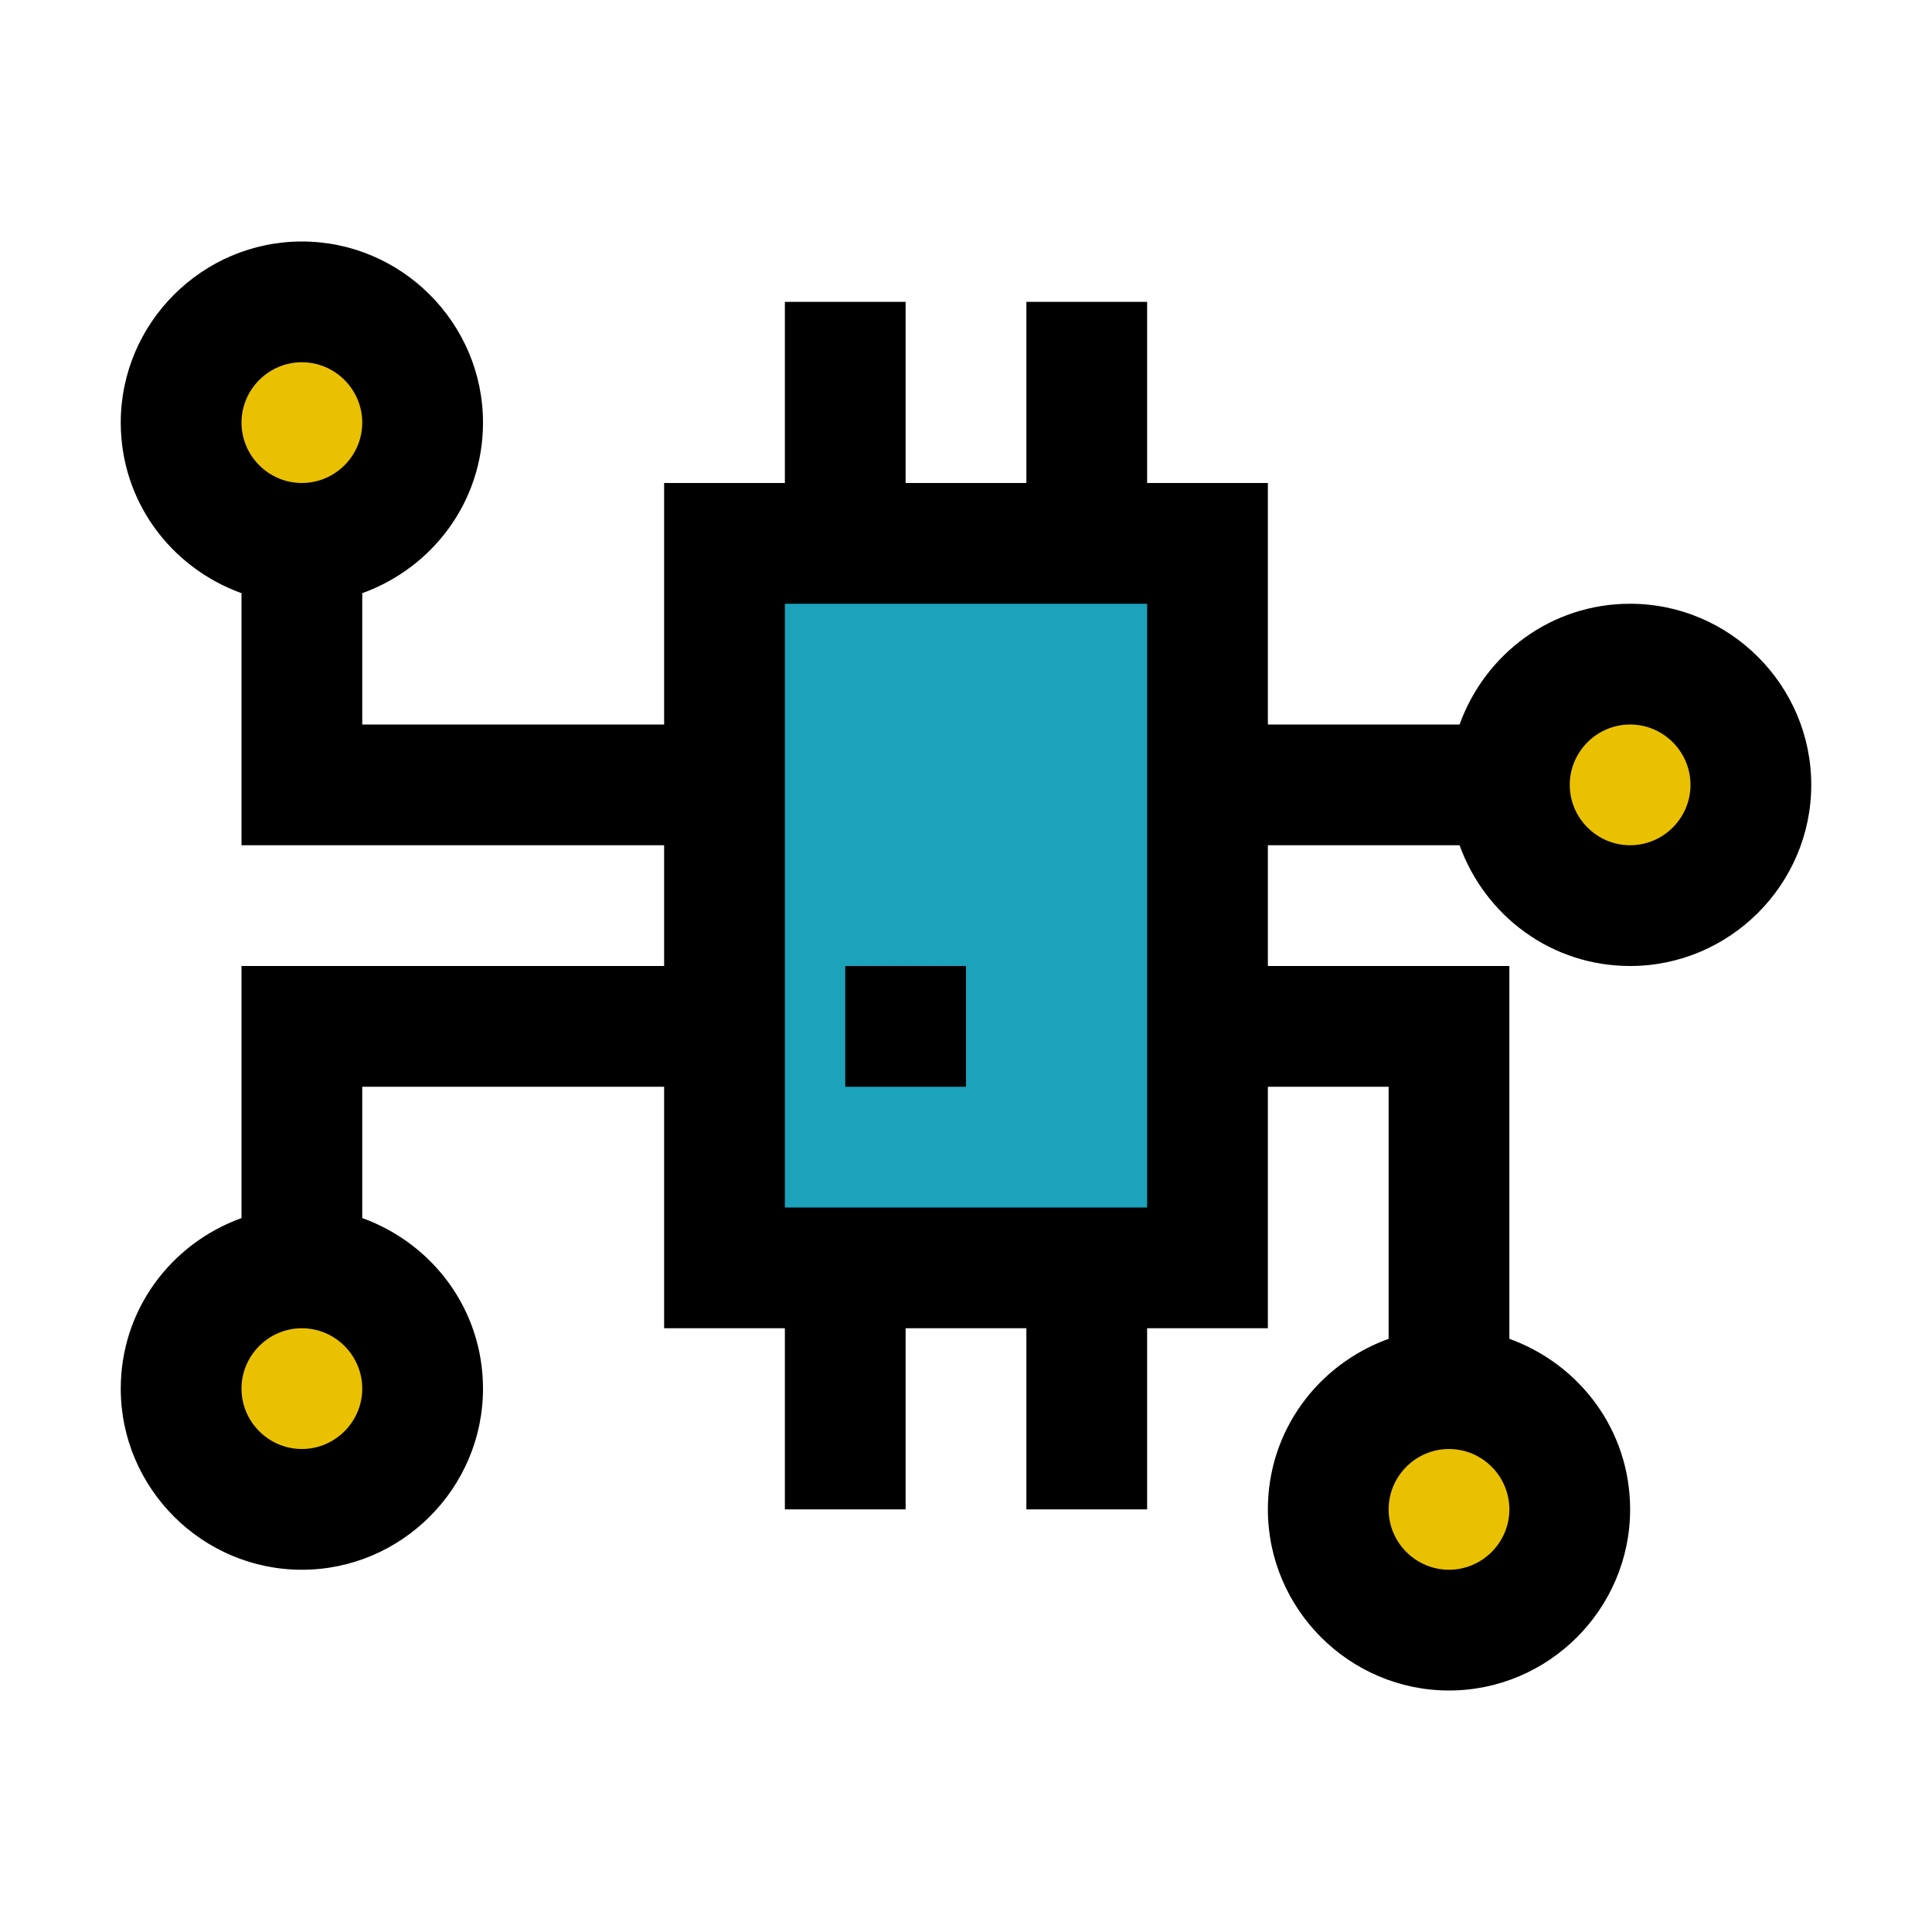
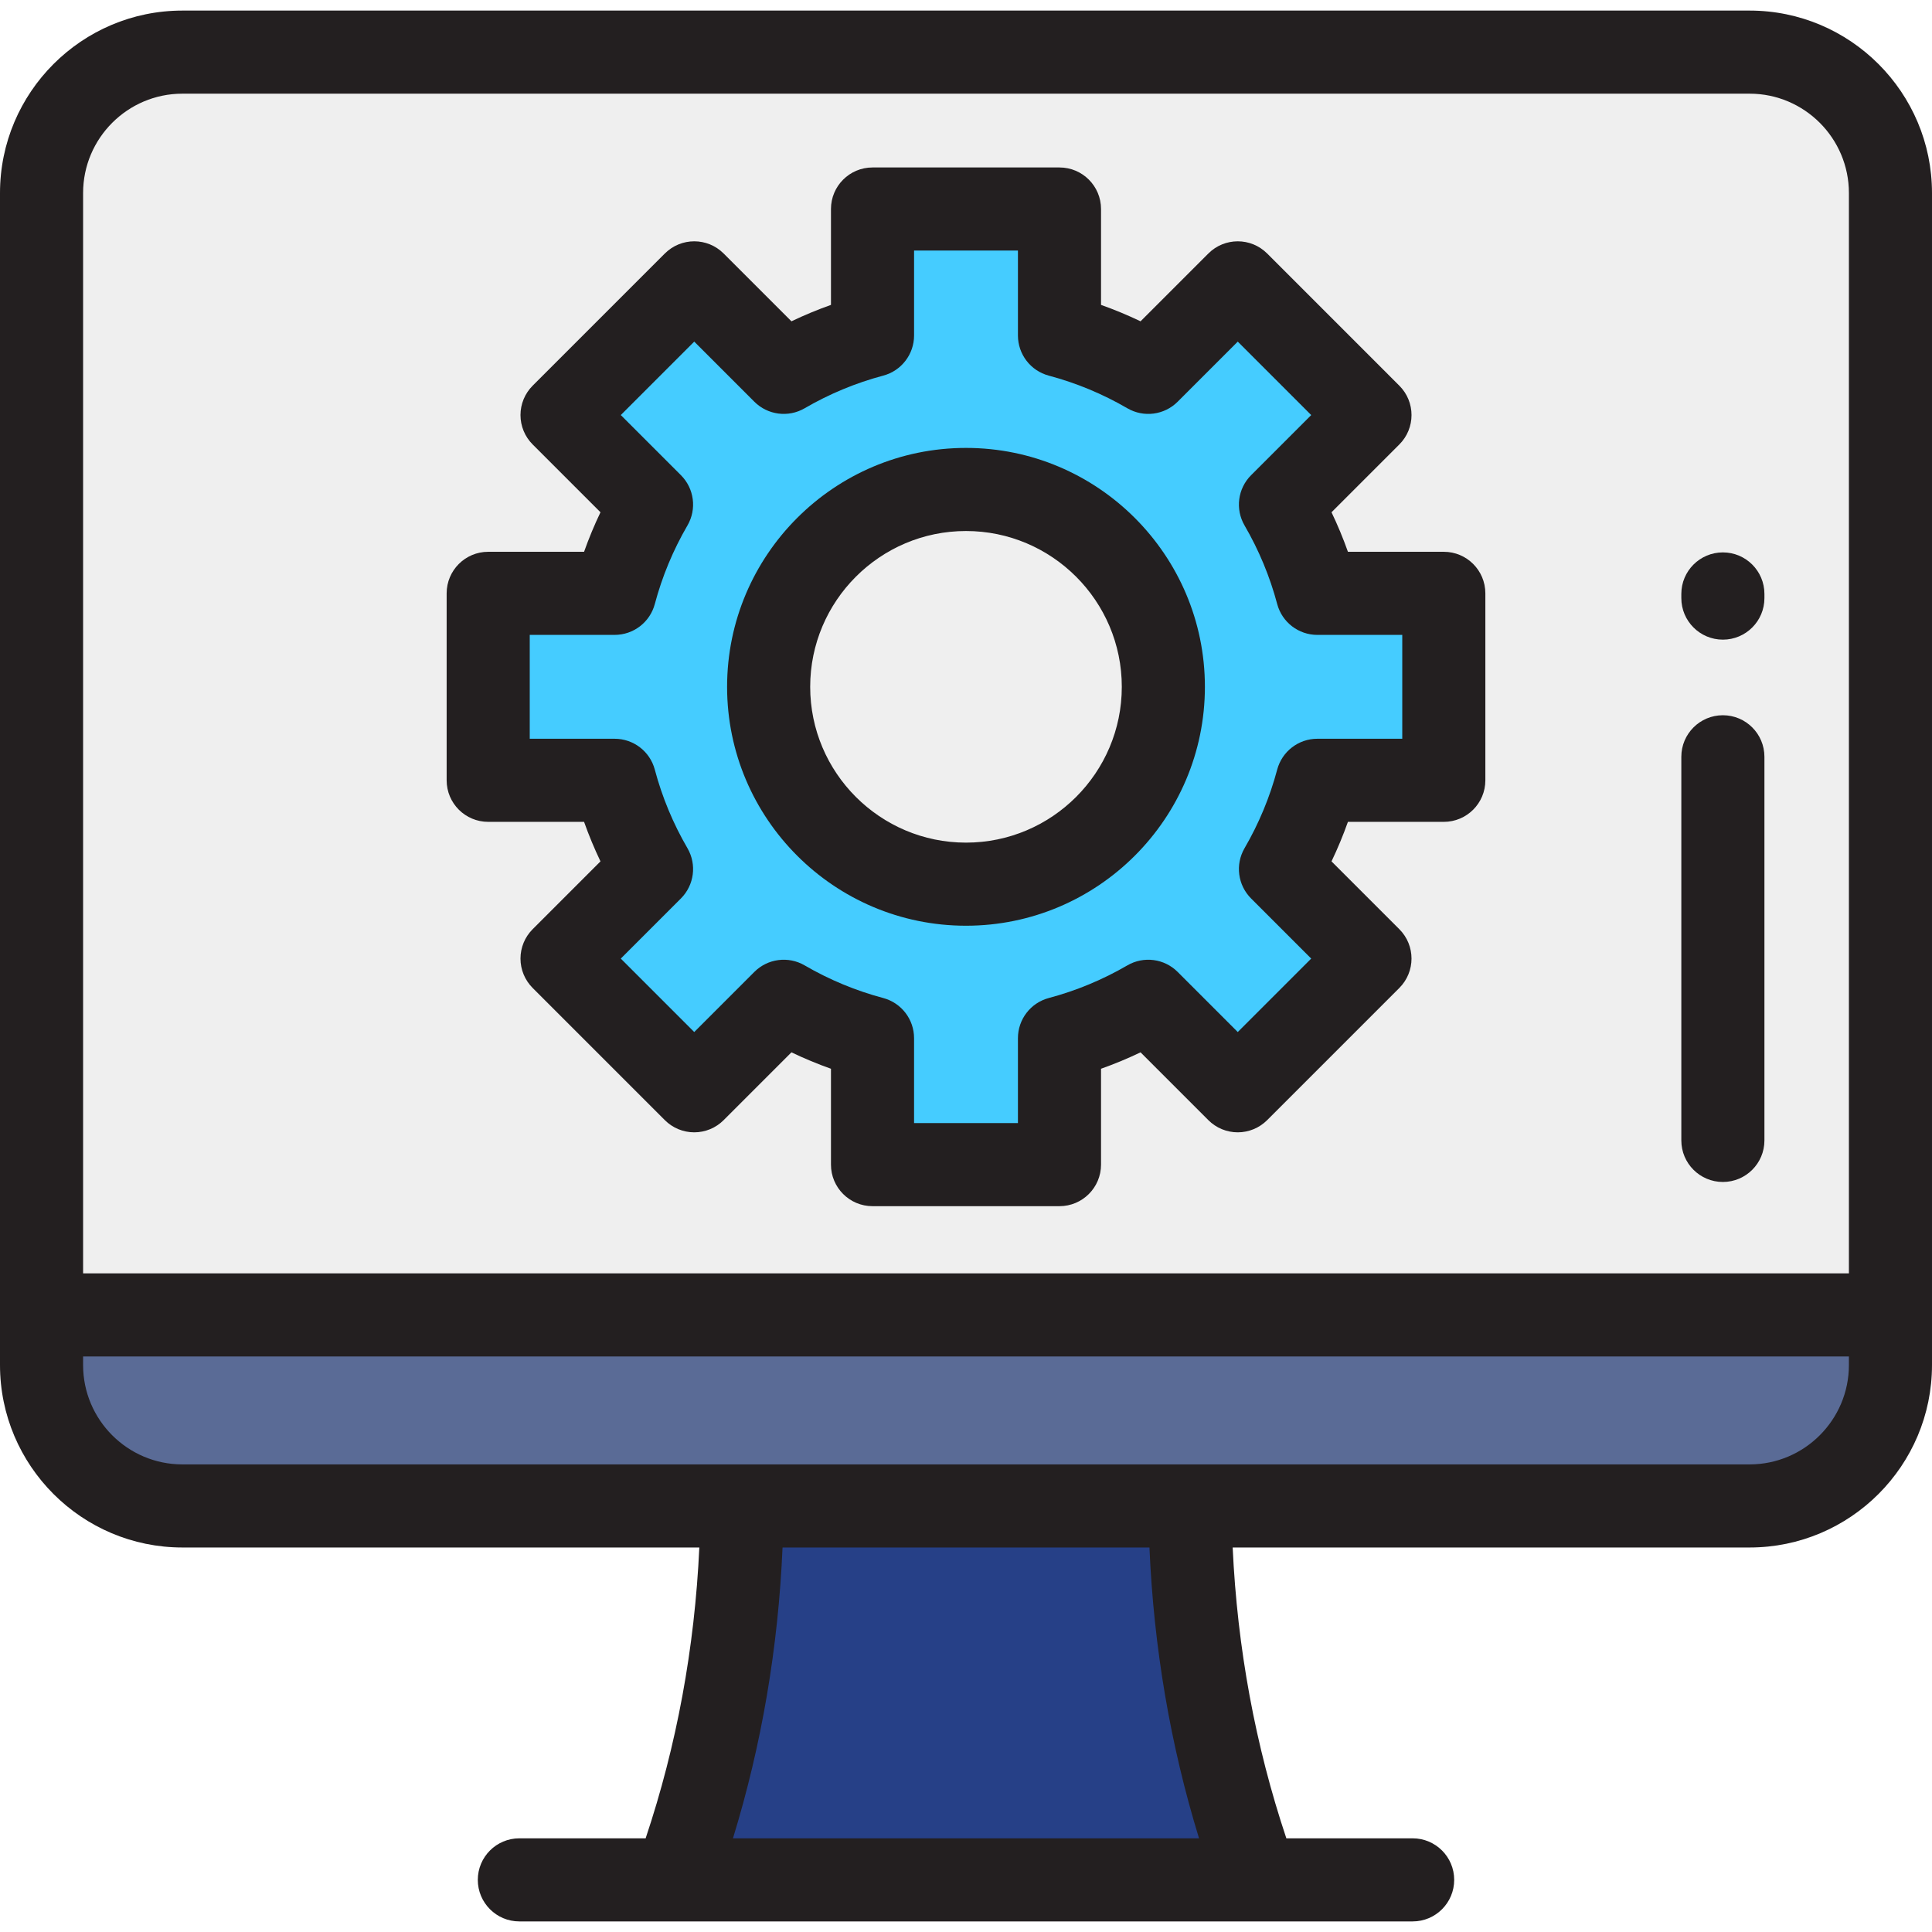
- <svg xmlns="http://www.w3.org/2000/svg" width="800px" height="800px" viewBox="0 0 128 128" version="1.1" xml:space="preserve">
-   <style type="text/css">
- 	.st0{fill:#1CA2BB;}
- 	.st1{fill:#EAC100;}
- </style>
-   <g id="_x31_2_3D_Printing" />
-   <g id="_x31_1_VR_Gear" />
-   <g id="_x31_0_Virtual_reality" />
-   <g id="_x39__Augmented_reality" />
-   <g id="_x38__Teleport" />
-   <g id="_x37__Glassess" />
-   <g id="_x36__Folding_phone" />
-   <g id="_x35__Drone" />
-   <g id="_x34__Retina_scan" />
-   <g id="_x33__Smartwatch" />
-   <g id="_x32__Bionic_Arm" />
-   <g id="_x31__Chip">
-     <g>
-       <rect class="st0" height="48" width="32" x="48" y="36" />
-       <circle class="st1" cx="20" cy="28" r="8" />
-       <circle class="st1" cx="20" cy="92" r="8" />
-       <circle class="st1" cx="108" cy="52" r="8" />
-       <circle class="st1" cx="96" cy="100" r="8" />
-       <g>
-         <path d="M108,40c-5.2,0-9.6,3.3-11.3,8H84V32h-8V20h-8v12h-8V20h-8v12h-8v16H24v-8.7c4.7-1.7,8-6.1,8-11.3c0-6.6-5.4-12-12-12     S8,21.4,8,28c0,5.2,3.3,9.6,8,11.3V56h28v8H16v16.7c-4.7,1.7-8,6.1-8,11.3c0,6.6,5.4,12,12,12s12-5.4,12-12c0-5.2-3.3-9.6-8-11.3     V72h20v16h8v12h8V88h8v12h8V88h8V72h8v16.7c-4.7,1.7-8,6.1-8,11.3c0,6.6,5.4,12,12,12s12-5.4,12-12c0-5.2-3.3-9.6-8-11.3V64H84     v-8h12.7c1.7,4.7,6.1,8,11.3,8c6.6,0,12-5.4,12-12S114.6,40,108,40z M20,24c2.2,0,4,1.8,4,4s-1.8,4-4,4s-4-1.8-4-4S17.8,24,20,24     z M20,96c-2.2,0-4-1.8-4-4s1.8-4,4-4s4,1.8,4,4S22.2,96,20,96z M96,104c-2.2,0-4-1.8-4-4s1.8-4,4-4s4,1.8,4,4S98.2,104,96,104z      M76,80H52V40h24V80z M108,56c-2.2,0-4-1.8-4-4s1.8-4,4-4s4,1.8,4,4S110.2,56,108,56z" />
-         <rect height="8" width="8" x="56" y="64" />
-       </g>
-     </g>
+ <svg xmlns="http://www.w3.org/2000/svg" height="800px" width="800px" version="1.1" id="Layer_1" viewBox="0 0 512 512" xml:space="preserve">
+   <path style="fill:#5A6B96;" d="M500.989,348.464v13.29c0,20.623-16.714,37.337-37.326,37.337H48.337  c-20.612,0-37.326-16.714-37.326-37.337v-13.29H500.989z" />
+   <path style="fill:#EFEFEF;" d="M500.989,51.152v297.312H11.011V51.152c0-20.623,16.714-37.337,37.326-37.337h415.326  C484.275,13.815,500.989,30.529,500.989,51.152z" />
+   <path style="fill:#264087;" d="M333.075,498.184c-51.384,0-102.767,0-154.151,0c12.022-32.827,17.426-66.269,17.734-99.097  c39.561,0,79.121,0,118.683,0C315.65,431.916,321.054,465.357,333.075,498.184z" />
+   <path style="fill:#45CCFF;" d="M382.624,206.789v-49.548h-33.514c-2.221-8.337-5.531-16.233-9.773-23.526l23.719-23.719  L328.019,74.96L304.3,98.679c-7.291-4.242-15.188-7.553-23.526-9.773V55.391h-49.548v33.515c-8.337,2.22-16.233,5.531-23.526,9.773  L183.981,74.96l-35.036,35.036l23.719,23.719c-4.242,7.291-7.553,15.188-9.773,23.526h-33.515v49.548h33.515  c2.221,8.337,5.531,16.233,9.773,23.526l-23.719,23.719l35.036,35.036l23.719-23.719c7.291,4.242,15.188,7.553,23.526,9.773v33.514  h49.548v-33.515c8.337-2.22,16.233-5.531,23.526-9.773l23.719,23.719l35.036-35.036l-23.719-23.719  c4.242-7.291,7.553-15.188,9.773-23.526H382.624z M256,234.315c-28.885,0-52.301-23.415-52.301-52.301s23.417-52.301,52.301-52.301  c28.886,0,52.301,23.415,52.301,52.301S284.885,234.315,256,234.315z" />
+   <g>
+     <path style="fill:#231F20;" d="M463.663,2.804H48.337C21.683,2.804,0,24.493,0,51.152v310.602   c0,26.659,21.683,48.348,48.337,48.348h136.991c-1.233,26.664-6.005,52.51-14.227,77.072h-33.467   c-6.08,0-11.011,4.93-11.011,11.011c0,6.081,4.931,11.011,11.011,11.011h236.731c6.08,0,11.011-4.93,11.011-11.011   c0-6.081-4.931-11.011-11.011-11.011h-33.468c-8.222-24.562-12.993-50.408-14.227-77.072h136.992   c26.654,0,48.337-21.689,48.337-48.348V51.152C512,24.493,490.317,2.804,463.663,2.804z M22.022,51.152   c0-14.517,11.806-26.327,26.316-26.327h415.326c14.511,0,26.316,11.81,26.316,26.327v286.302H22.022V51.152z M317.757,487.174   H194.243c7.592-24.704,11.996-50.528,13.14-77.072h97.233C305.761,436.646,310.165,462.471,317.757,487.174z M489.979,361.754   c0,14.517-11.806,26.327-26.316,26.327H48.337c-14.511,0-26.316-11.81-26.316-26.327v-2.279h467.957V361.754z" />
+     <path style="fill:#231F20;" d="M382.624,146.23h-25.408c-1.263-3.564-2.715-7.06-4.35-10.472l17.975-17.975   c4.3-4.3,4.3-11.272,0-15.571l-35.035-35.036c-4.3-4.3-11.269-4.3-15.573,0L302.257,85.15c-3.413-1.635-6.907-3.086-10.472-4.35   V55.391c0-6.081-4.931-11.011-11.011-11.011h-49.548c-6.08,0-11.011,4.93-11.011,11.011V80.8c-3.563,1.263-7.06,2.715-10.473,4.35   l-17.974-17.975c-4.3-4.3-11.27-4.3-15.573,0l-35.036,35.036c-2.065,2.065-3.225,4.866-3.225,7.786s1.161,5.721,3.225,7.786   l17.975,17.975c-1.634,3.412-3.087,6.908-4.35,10.472h-25.407c-6.08,0-11.011,4.93-11.011,11.011v49.548   c0,6.081,4.931,11.011,11.011,11.011h25.407c1.263,3.564,2.716,7.06,4.35,10.472l-17.975,17.975   c-2.065,2.065-3.225,4.866-3.225,7.786c0,2.92,1.161,5.721,3.225,7.786l35.036,35.036c2.066,2.065,4.866,3.225,7.786,3.225   s5.721-1.161,7.786-3.225l17.974-17.975c3.413,1.635,6.909,3.087,10.473,4.35v25.408c0,6.081,4.931,11.011,11.011,11.011h49.548   c6.08,0,11.011-4.93,11.011-11.011V283.23c3.563-1.263,7.06-2.715,10.472-4.35l17.975,17.975c2.066,2.065,4.866,3.225,7.786,3.225   c2.92,0,5.72-1.161,7.786-3.225l35.035-35.036c4.3-4.3,4.3-11.272,0-15.571l-17.975-17.975c1.635-3.412,3.087-6.908,4.35-10.472   h25.411c6.08,0,11.011-4.93,11.011-11.011v-49.548C393.634,151.159,388.704,146.23,382.624,146.23z M371.613,195.778h-22.504   c-4.989,0-9.356,3.355-10.64,8.178c-1.94,7.284-4.85,14.29-8.65,20.822c-2.513,4.32-1.802,9.789,1.731,13.323l15.934,15.934   L328.019,273.5l-15.934-15.934c-3.534-3.534-9.005-4.244-13.324-1.731c-6.532,3.801-13.537,6.711-20.82,8.65   c-4.822,1.284-8.178,5.651-8.178,10.64v22.504h-27.527v-22.504c0-4.99-3.356-9.356-8.178-10.64   c-7.284-1.939-14.29-4.85-20.822-8.651c-4.316-2.513-9.789-1.802-13.323,1.732L183.981,273.5l-19.465-19.465l15.934-15.934   c3.533-3.533,4.244-9.003,1.731-13.324c-3.801-6.53-6.712-13.536-8.651-20.821c-1.284-4.822-5.651-8.178-10.64-8.178h-22.503   v-27.527h22.504c4.989,0,9.356-3.355,10.64-8.178c1.94-7.285,4.85-14.291,8.651-20.821c2.513-4.32,1.802-9.79-1.731-13.324   l-15.934-15.934l19.465-19.464l15.933,15.933c3.533,3.533,9.006,4.244,13.323,1.732c6.534-3.801,13.539-6.711,20.822-8.651   c4.822-1.284,8.178-5.651,8.178-10.64V66.402h27.527v22.504c0,4.989,3.355,9.356,8.177,10.64c7.286,1.94,14.291,4.851,20.821,8.651   c4.32,2.512,9.79,1.804,13.324-1.731l15.934-15.933l19.465,19.464l-15.934,15.934c-3.533,3.533-4.244,9.003-1.731,13.323   c3.8,6.533,6.711,13.538,8.65,20.822c1.284,4.822,5.651,8.178,10.64,8.178h22.503V195.778z" />
+     <path style="fill:#231F20;" d="M255.999,118.703c-34.911,0-63.312,28.401-63.312,63.312s28.401,63.312,63.312,63.312   s63.312-28.401,63.312-63.312S290.91,118.703,255.999,118.703z M255.999,223.305c-22.768,0-41.29-18.523-41.29-41.29   s18.522-41.29,41.29-41.29s41.29,18.523,41.29,41.29S278.767,223.305,255.999,223.305z" />
+     <path style="fill:#231F20;" d="M456.58,189.546c-6.08,0-11.011,4.93-11.011,11.011v101.666c0,6.081,4.931,11.011,11.011,11.011   s11.011-4.93,11.011-11.011V200.557C467.59,194.476,462.66,189.546,456.58,189.546z" />
+     <path style="fill:#231F20;" d="M456.58,146.391c-6.08,0-11.011,4.93-11.011,11.011v1.101c0,6.081,4.931,11.011,11.011,11.011   s11.011-4.93,11.011-11.011v-1.101C467.59,151.321,462.66,146.391,456.58,146.391z" />
  </g>
</svg>
